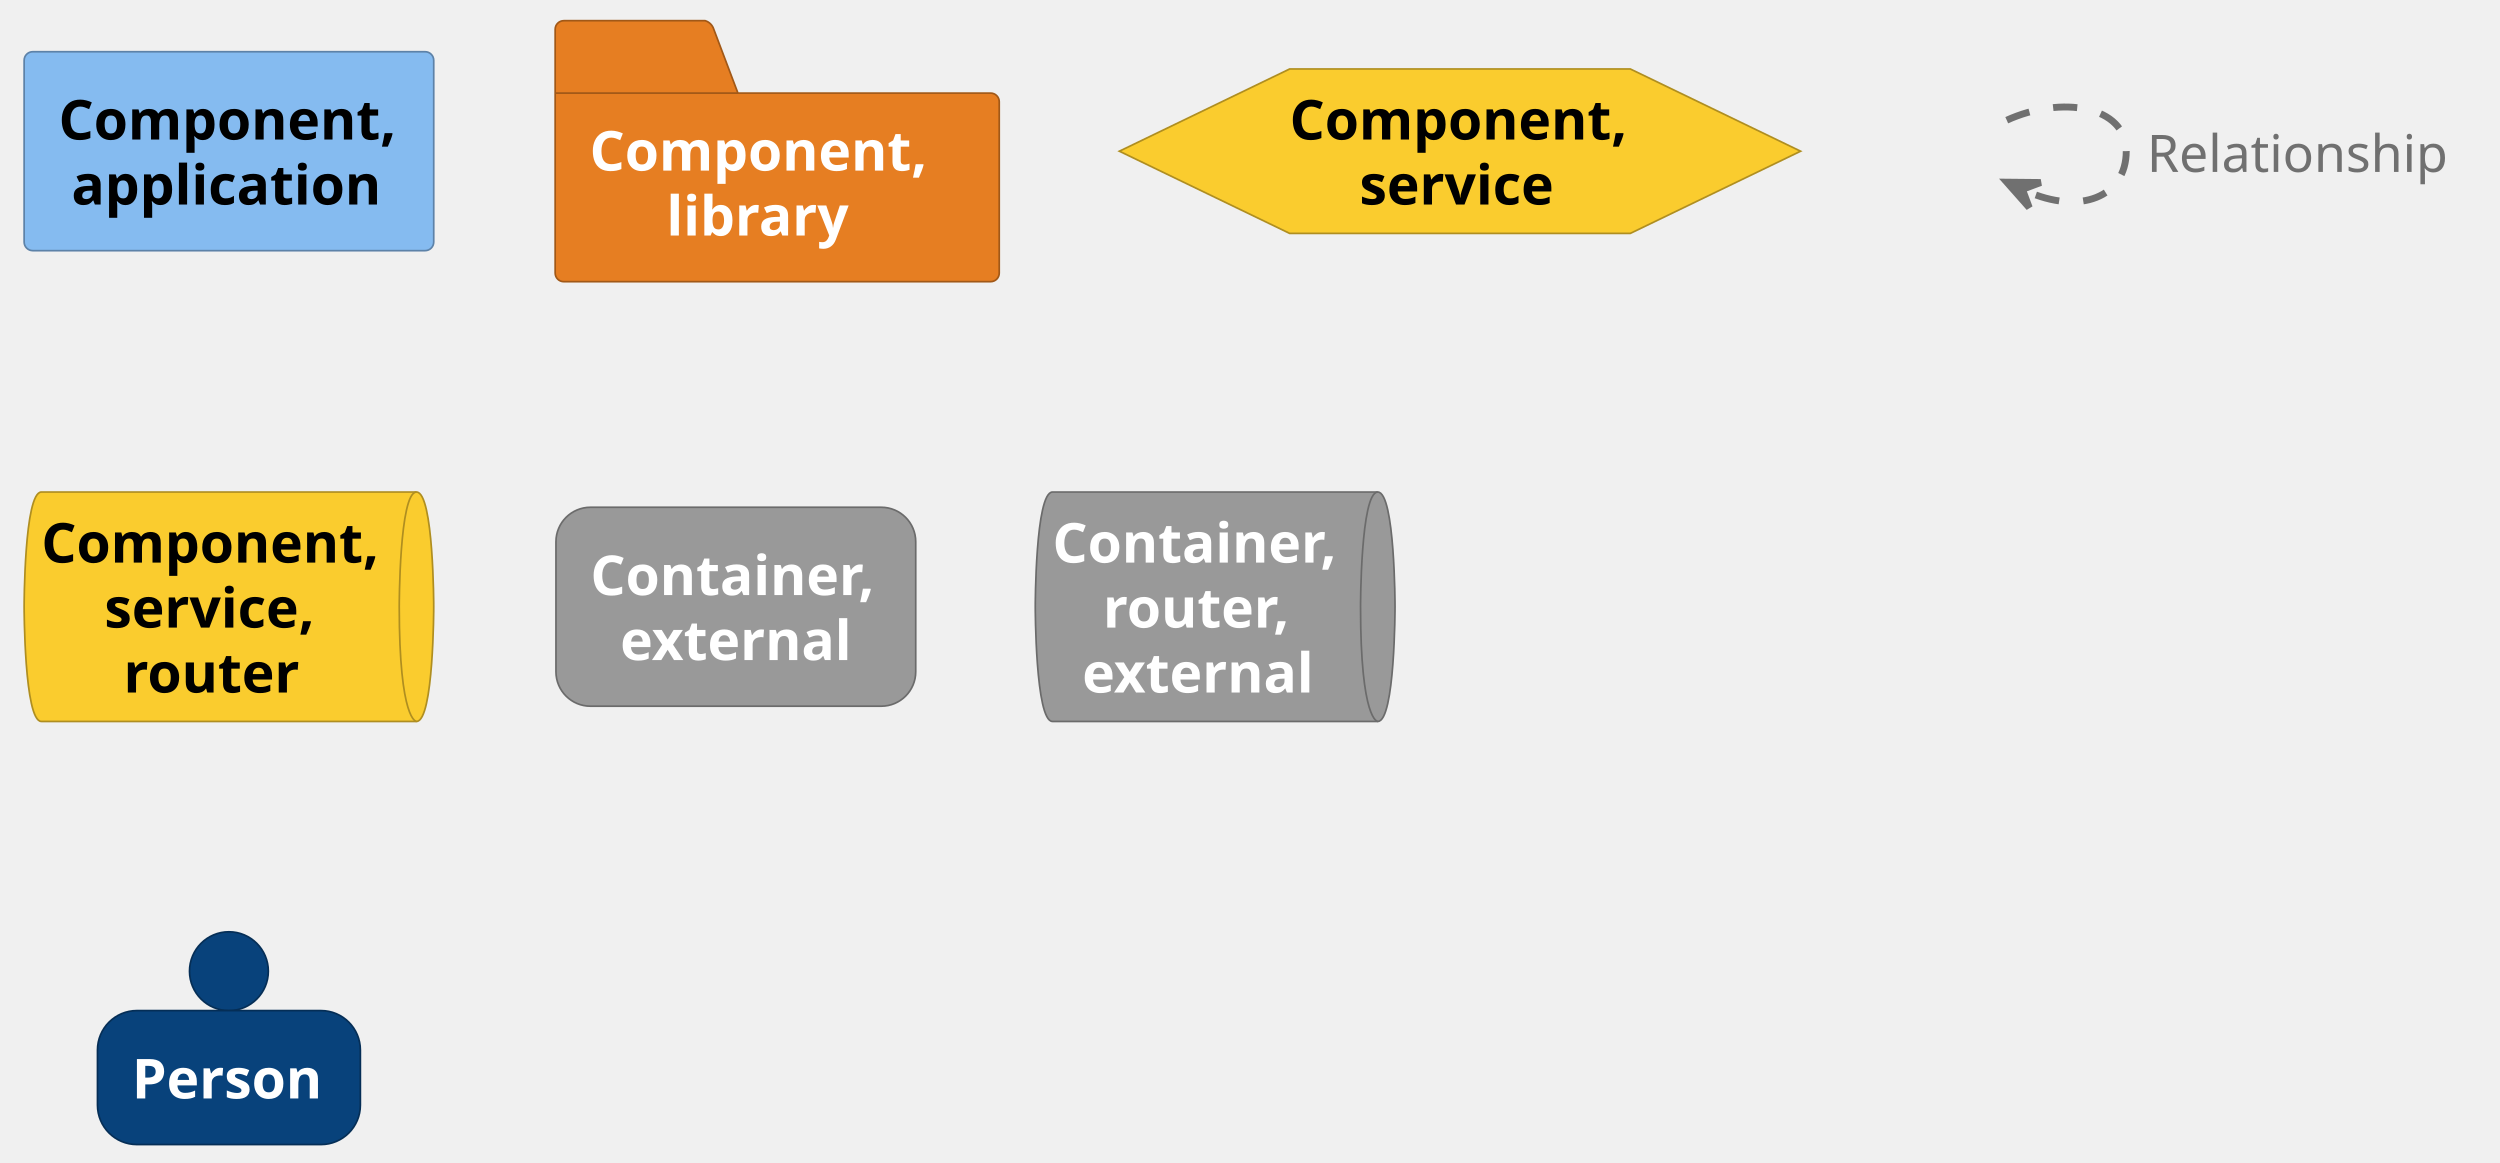
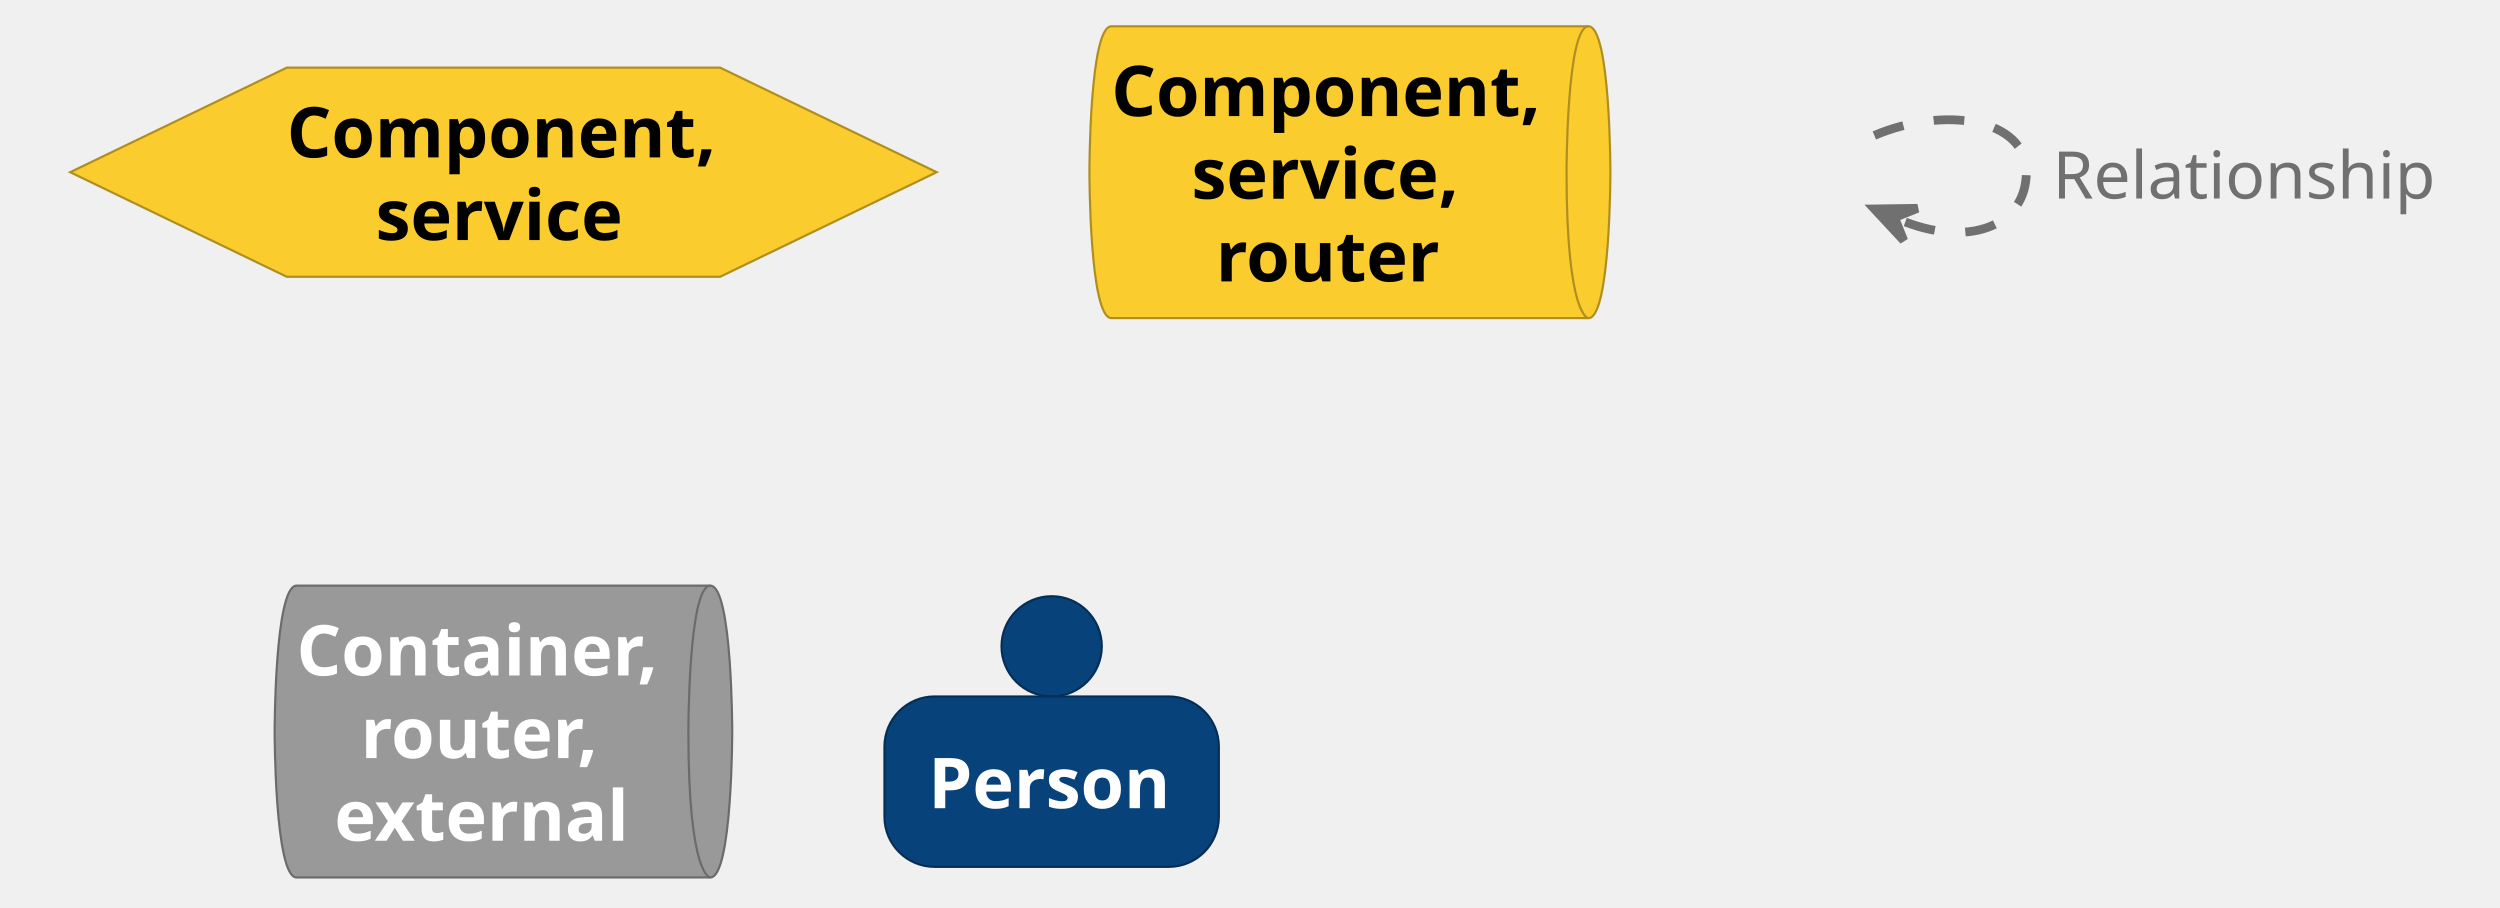
- <svg xmlns="http://www.w3.org/2000/svg" contentStyleType="text/css" data-diagram-type="DESCRIPTION" height="337px" preserveAspectRatio="none" style="width:725px;height:337px;background:#FFFFFF;" version="1.1" viewBox="0 0 725 337" width="725px" zoomAndPan="magnify">
+ <svg xmlns="http://www.w3.org/2000/svg" contentStyleType="text/css" data-diagram-type="DESCRIPTION" height="207px" preserveAspectRatio="none" style="width:570px;height:207px;background:#FFFFFF;" version="1.1" viewBox="0 0 570 207" width="570px" zoomAndPan="magnify">
  <defs />
  <g>
-     <g class="entity" data-entity="..Component. application" data-source-line="23" data-uid="ent0002" id="entity_..Component. application">
-       <rect fill="#85BBF0" height="57.688" rx="2.5" ry="2.5" style="stroke:#5D82A8;stroke-width:0.5;" width="118.781" x="7" y="15" />
-       <text fill="#000000" font-family="sans-serif" font-size="16" font-weight="bold" lengthAdjust="spacing" textLength="98.781" x="17" y="40.469">Component,</text>
-       <text fill="#000000" font-family="sans-serif" font-size="16" font-weight="bold" lengthAdjust="spacing" textLength="91.352" x="20.715" y="59.312">application</text>
+     <g class="entity" data-entity="..Component. service" data-source-line="23" data-uid="ent0002" id="entity_..Component. service">
+       <polygon fill="#FACC2E" points="213.56,39.26,164.17,15.42,65.39,15.42,16,39.26,65.39,63.11,164.17,63.11,213.56,39.26" style="stroke:#AF8E20;stroke-width:0.5;" />
+       <text fill="#000000" font-family="sans-serif" font-size="16" font-weight="bold" lengthAdjust="spacing" textLength="98.781" x="65.391" y="35.889">Component,</text>
+       <text fill="#000000" font-family="sans-serif" font-size="16" font-weight="bold" lengthAdjust="spacing" textLength="58.281" x="85.641" y="54.733">service</text>
    </g>
-     <g class="entity" data-entity="..Component. library" data-source-line="30" data-uid="ent0003" id="entity_..Component. library">
-       <path d="M163.5,6 L204.5,6 A3.75,3.75 0 0 1 207,8.5 L214,27 L287.281,27 A2.5,2.5 0 0 1 289.781,29.5 L289.781,79.188 A2.5,2.5 0 0 1 287.281,81.688 L163.5,81.688 A2.5,2.5 0 0 1 161,79.188 L161,8.5 A2.5,2.5 0 0 1 163.5,6" fill="#E67E22" style="stroke:#A15817;stroke-width:0.5;" />
-       <line style="stroke:#A15817;stroke-width:0.5;" x1="161" x2="214" y1="27" y2="27" />
-       <text fill="#FFFFFF" font-family="sans-serif" font-size="16" font-weight="bold" lengthAdjust="spacing" textLength="98.781" x="171" y="49.469">Component,</text>
-       <text fill="#FFFFFF" font-family="sans-serif" font-size="16" font-weight="bold" lengthAdjust="spacing" textLength="54.289" x="193.246" y="68.312">library</text>
+     <g class="entity" data-entity="..Component. service. router" data-source-line="30" data-uid="ent0003" id="entity_..Component. service. router">
+       <path d="M253.39,6 L362.171,6 C367.171,6 367.171,39.266 367.171,39.266 C367.171,39.266 367.171,72.531 362.171,72.531 L253.39,72.531 C248.39,72.531 248.39,39.266 248.39,39.266 C248.39,39.266 248.39,6 253.39,6" fill="#FACC2E" style="stroke:#AF8E20;stroke-width:0.5;" />
+       <path d="M362.171,6 C357.171,6 357.171,39.266 357.171,39.266 C357.171,72.531 362.171,72.531 362.171,72.531" fill="none" style="stroke:#AF8E20;stroke-width:0.5;" />
+       <text fill="#000000" font-family="sans-serif" font-size="16" font-weight="bold" lengthAdjust="spacing" textLength="98.781" x="253.39" y="26.469">Component,</text>
+       <text fill="#000000" font-family="sans-serif" font-size="16" font-weight="bold" lengthAdjust="spacing" textLength="62.234" x="271.663" y="45.312">service,</text>
+       <text fill="#000000" font-family="sans-serif" font-size="16" font-weight="bold" lengthAdjust="spacing" textLength="51.133" x="277.214" y="64.156">router</text>
    </g>
-     <g class="entity" data-entity="..Component. service" data-source-line="37" data-uid="ent0004" id="entity_..Component. service">
-       <polygon fill="#FACC2E" points="522.17,43.85,472.78,20,374,20,324.61,43.85,374,67.69,472.78,67.69,522.17,43.85" style="stroke:#AF8E20;stroke-width:0.5;" />
-       <text fill="#000000" font-family="sans-serif" font-size="16" font-weight="bold" lengthAdjust="spacing" textLength="98.781" x="374.001" y="40.469">Component,</text>
-       <text fill="#000000" font-family="sans-serif" font-size="16" font-weight="bold" lengthAdjust="spacing" textLength="58.281" x="394.251" y="59.312">service</text>
+     <g class="entity" data-entity="..Container. router. external" data-source-line="37" data-uid="ent0004" id="entity_..Container. router. external">
+       <path d="M67.62,133.53 L161.948,133.53 C166.948,133.53 166.948,166.796 166.948,166.796 C166.948,166.796 166.948,200.061 161.948,200.061 L67.62,200.061 C62.62,200.061 62.62,166.796 62.62,166.796 C62.62,166.796 62.62,133.53 67.62,133.53" fill="#999999" style="stroke:#6B6B6B;stroke-width:0.5;" />
+       <path d="M161.948,133.53 C156.948,133.53 156.948,166.796 156.948,166.796 C156.948,200.061 161.948,200.061 161.948,200.061" fill="none" style="stroke:#6B6B6B;stroke-width:0.5;" />
+       <text fill="#FFFFFF" font-family="sans-serif" font-size="16" font-weight="bold" lengthAdjust="spacing" textLength="84.328" x="67.62" y="153.999">Container,</text>
+       <text fill="#FFFFFF" font-family="sans-serif" font-size="16" font-weight="bold" lengthAdjust="spacing" textLength="55.086" x="82.241" y="172.843">router,</text>
+       <text fill="#FFFFFF" font-family="sans-serif" font-size="16" font-weight="bold" lengthAdjust="spacing" textLength="67.078" x="76.245" y="191.686">external</text>
    </g>
-     <g class="entity" data-entity="..Component. service. router" data-source-line="44" data-uid="ent0005" id="entity_..Component. service. router">
-       <path d="M12,142.69 L120.781,142.69 C125.781,142.69 125.781,175.956 125.781,175.956 C125.781,175.956 125.781,209.221 120.781,209.221 L12,209.221 C7,209.221 7,175.956 7,175.956 C7,175.956 7,142.69 12,142.69" fill="#FACC2E" style="stroke:#AF8E20;stroke-width:0.5;" />
-       <path d="M120.781,142.69 C115.781,142.69 115.781,175.956 115.781,175.956 C115.781,209.221 120.781,209.221 120.781,209.221" fill="none" style="stroke:#AF8E20;stroke-width:0.5;" />
-       <text fill="#000000" font-family="sans-serif" font-size="16" font-weight="bold" lengthAdjust="spacing" textLength="98.781" x="12" y="163.159">Component,</text>
-       <text fill="#000000" font-family="sans-serif" font-size="16" font-weight="bold" lengthAdjust="spacing" textLength="62.234" x="30.273" y="182.002">service,</text>
-       <text fill="#000000" font-family="sans-serif" font-size="16" font-weight="bold" lengthAdjust="spacing" textLength="51.133" x="35.824" y="200.846">router</text>
+     <g class="entity" data-entity="..Person" data-source-line="44" data-uid="ent0005" id="entity_..Person">
+       <ellipse cx="239.777" cy="147.368" fill="#08427B" rx="11.428" ry="11.428" style="stroke:#052E56;stroke-width:0.5;" />
+       <rect fill="#08427B" height="38.844" rx="11.428" ry="11.428" style="stroke:#052E56;stroke-width:0.5;" width="76.234" x="201.66" y="158.795" />
+       <text fill="#FFFFFF" font-family="sans-serif" font-size="16" font-weight="bold" lengthAdjust="spacing" textLength="56.234" x="211.66" y="184.264">Person</text>
    </g>
-     <g class="entity" data-entity="..Container. external" data-source-line="52" data-uid="ent0006" id="entity_..Container. external">
-       <rect fill="#999999" height="57.688" rx="10" ry="10" style="stroke:#6B6B6B;stroke-width:0.5;" width="104.328" x="161.23" y="147.11" />
-       <text fill="#FFFFFF" font-family="sans-serif" font-size="16" font-weight="bold" lengthAdjust="spacing" textLength="84.328" x="171.23" y="172.579">Container,</text>
-       <text fill="#FFFFFF" font-family="sans-serif" font-size="16" font-weight="bold" lengthAdjust="spacing" textLength="67.078" x="179.855" y="191.423">external</text>
+     <g class="entity" data-entity="5" data-source-line="46" data-uid="ent0006" id="entity_5">
+       <rect fill="none" height="36.488" rx="2.5" ry="2.5" style="stroke:none;stroke-width:0.5;" width="24.43" x="402.57" y="21.02" />
    </g>
-     <g class="entity" data-entity="..Container. router. external" data-source-line="59" data-uid="ent0007" id="entity_..Container. router. external">
-       <path d="M305.23,142.69 L399.558,142.69 C404.558,142.69 404.558,175.956 404.558,175.956 C404.558,175.956 404.558,209.221 399.558,209.221 L305.23,209.221 C300.23,209.221 300.23,175.956 300.23,175.956 C300.23,175.956 300.23,142.69 305.23,142.69" fill="#999999" style="stroke:#6B6B6B;stroke-width:0.5;" />
-       <path d="M399.558,142.69 C394.558,142.69 394.558,175.956 394.558,175.956 C394.558,209.221 399.558,209.221 399.558,209.221" fill="none" style="stroke:#6B6B6B;stroke-width:0.5;" />
-       <text fill="#FFFFFF" font-family="sans-serif" font-size="16" font-weight="bold" lengthAdjust="spacing" textLength="84.328" x="305.23" y="163.159">Container,</text>
-       <text fill="#FFFFFF" font-family="sans-serif" font-size="16" font-weight="bold" lengthAdjust="spacing" textLength="55.086" x="319.851" y="182.002">router,</text>
-       <text fill="#FFFFFF" font-family="sans-serif" font-size="16" font-weight="bold" lengthAdjust="spacing" textLength="67.078" x="313.855" y="200.846">external</text>
-     </g>
-     <g class="entity" data-entity="..Person" data-source-line="66" data-uid="ent0008" id="entity_..Person">
-       <ellipse cx="66.387" cy="281.648" fill="#08427B" rx="11.428" ry="11.428" style="stroke:#052E56;stroke-width:0.5;" />
-       <rect fill="#08427B" height="38.844" rx="11.428" ry="11.428" style="stroke:#052E56;stroke-width:0.5;" width="76.234" x="28.27" y="293.075" />
-       <text fill="#FFFFFF" font-family="sans-serif" font-size="16" font-weight="bold" lengthAdjust="spacing" textLength="56.234" x="38.27" y="318.544">Person</text>
-     </g>
-     <g class="entity" data-entity="8" data-source-line="68" data-uid="ent0009" id="entity_8">
-       <rect fill="none" height="36.488" rx="2.5" ry="2.5" style="stroke:none;stroke-width:0.5;" width="24.43" x="557.18" y="25.6" />
-     </g>
-     <g class="link" data-entity-1="8" data-entity-2="8" data-source-line="69" data-uid="lnk10" id="link_8_8">
-       <path d="M581.96,34.86 C597.78,27.64 616.61,30.63 616.61,43.85 C616.61,57.06 603.238,62.541 587.418,55.321" fill="none" id="8-to-8" style="stroke:#707070;stroke-width:2;stroke-dasharray:7,7;" />
-       <polygon fill="#707070" points="581.96,52.83,588.487,60.206,586.509,54.906,591.808,52.928,581.96,52.83" style="stroke:#707070;stroke-width:2;" />
-       <text fill="#707070" font-family="sans-serif" font-size="15" lengthAdjust="spacing" textLength="89.663" x="622.61" y="49.852">Relationship</text>
+     <g class="link" data-entity-1="5" data-entity-2="5" data-source-line="47" data-uid="lnk7" id="link_5_5">
+       <path d="M427.35,30.88 C443.17,24.14 462,26.93 462,39.26 C462,51.59 448.689,56.745 432.869,49.995" fill="none" id="5-to-5" style="stroke:#707070;stroke-width:2;stroke-dasharray:7,7;" />
+       <polygon fill="#707070" points="427.35,47.64,434.058,54.851,431.949,49.602,437.198,47.493,427.35,47.64" style="stroke:#707070;stroke-width:2;" />
+       <text fill="#707070" font-family="sans-serif" font-size="15" lengthAdjust="spacing" textLength="89.663" x="468" y="45.262">Relationship</text>
    </g>
  </g>
</svg>
